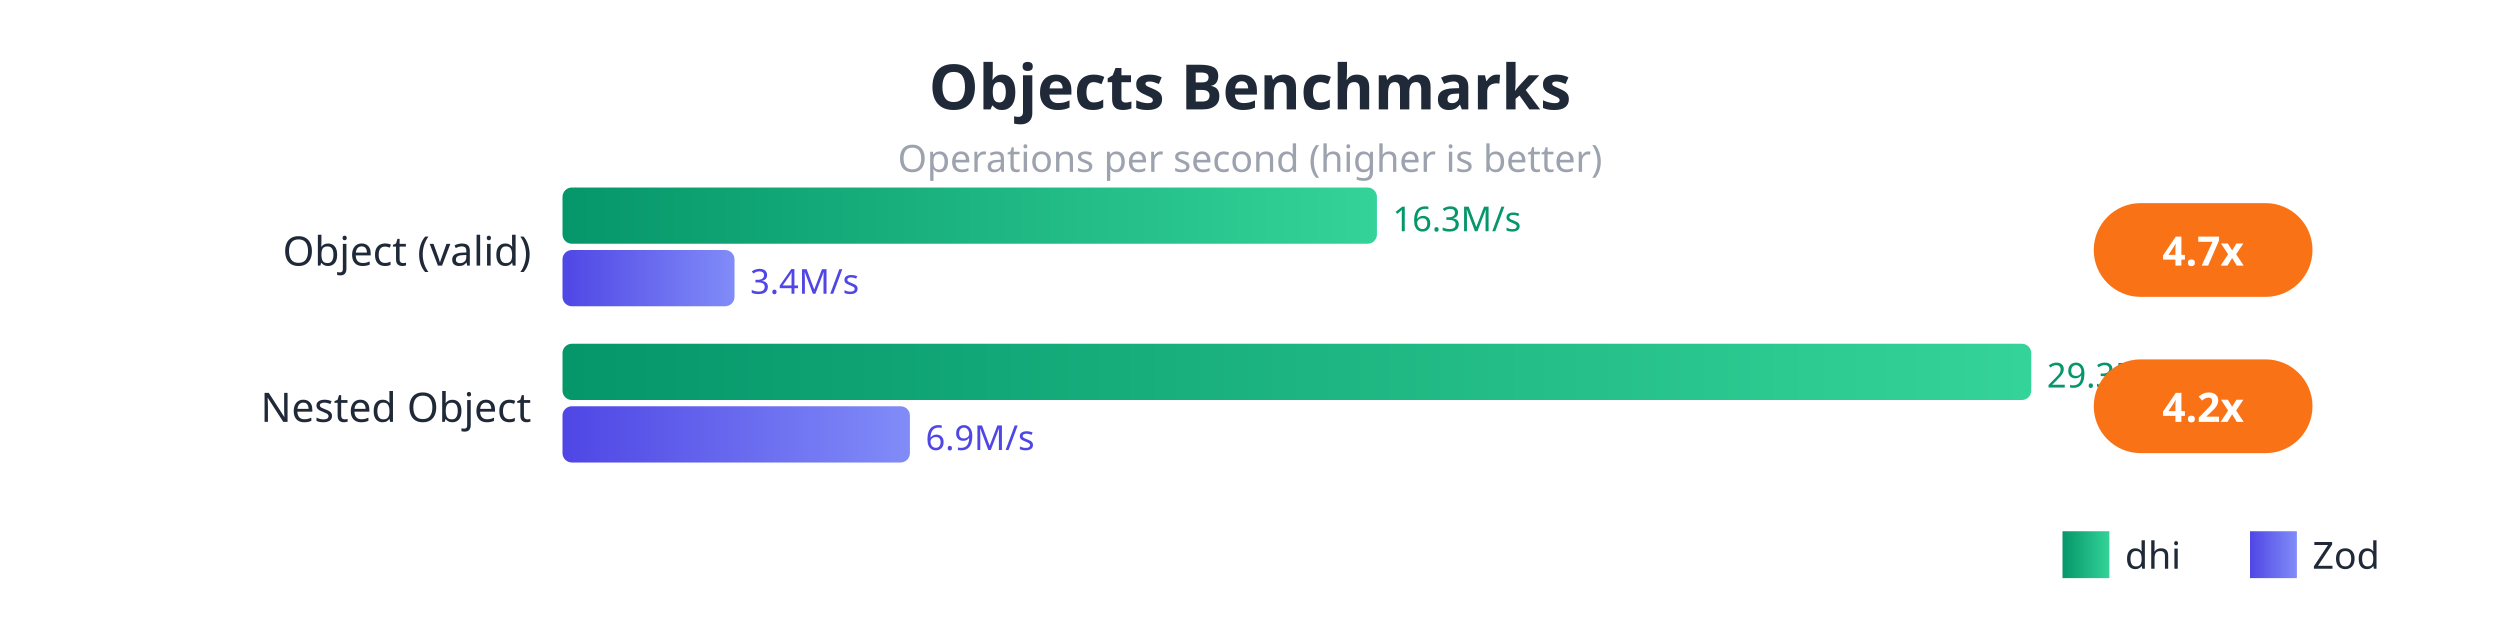
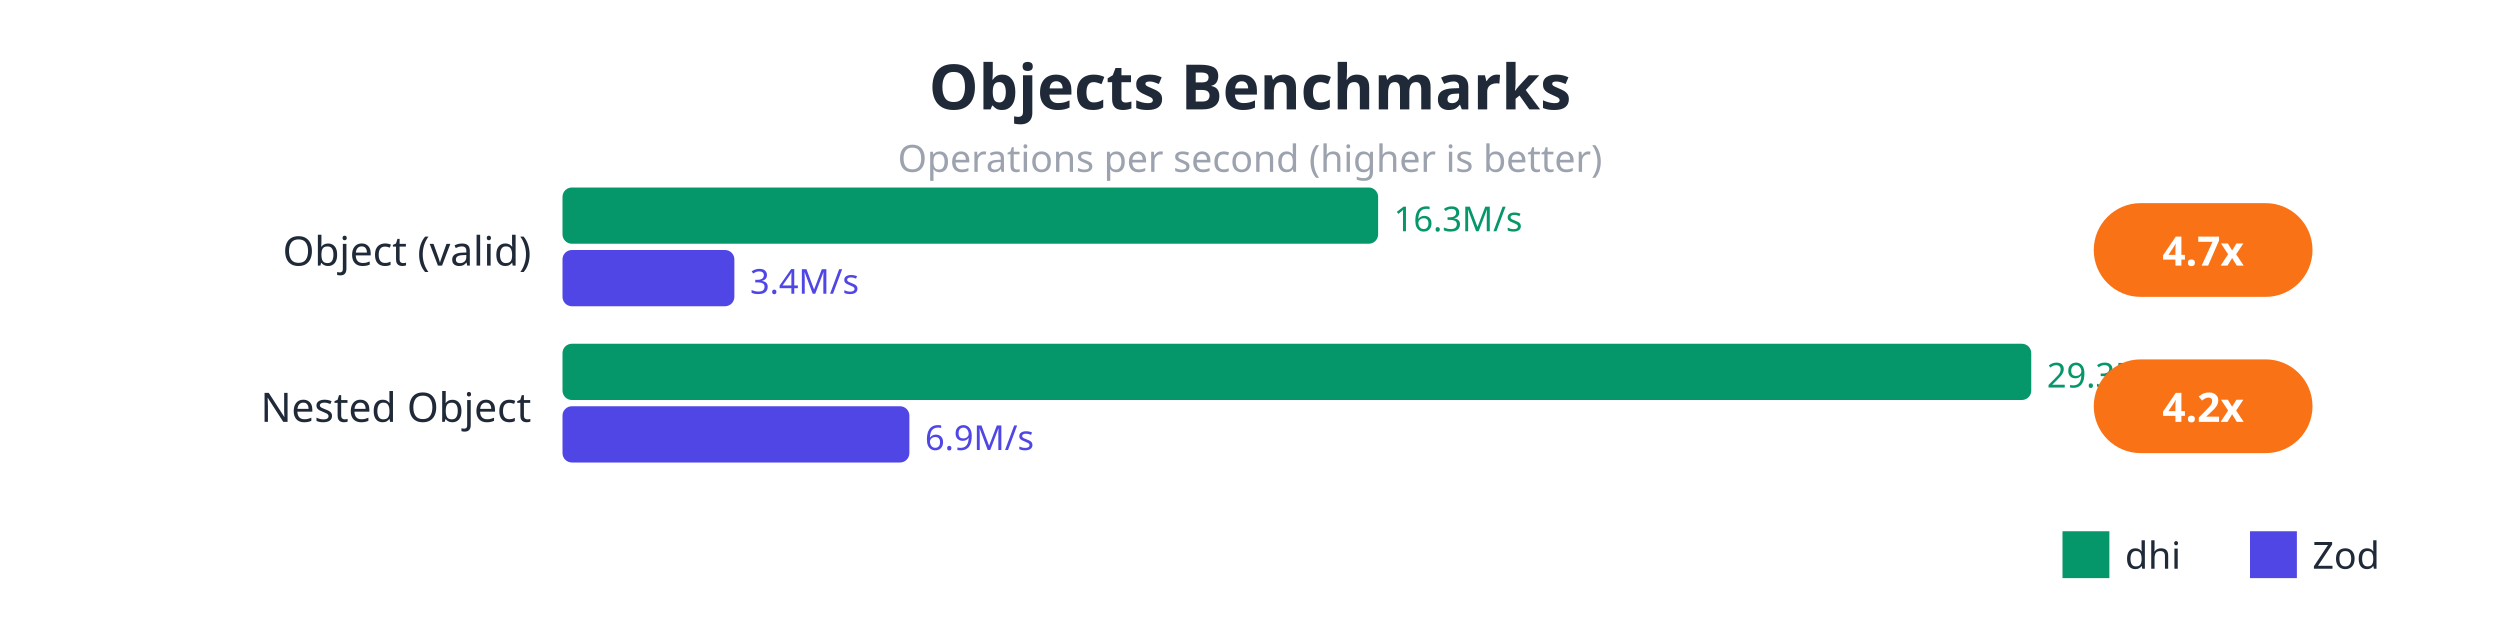
- <svg xmlns="http://www.w3.org/2000/svg" viewBox="0 0 800 200" style="font-family: system-ui, sans-serif;">
-   <defs>
-     <linearGradient id="dhiGrad" x1="0%" y1="0%" x2="100%" y2="0%">
-       <stop offset="0%" style="stop-color:#059669;stop-opacity:1" />
-       <stop offset="100%" style="stop-color:#34d399;stop-opacity:1" />
-     </linearGradient>
-     <linearGradient id="zodGrad" x1="0%" y1="0%" x2="100%" y2="0%">
-       <stop offset="0%" style="stop-color:#4f46e5;stop-opacity:1" />
-       <stop offset="100%" style="stop-color:#818cf8;stop-opacity:1" />
-     </linearGradient>
-   </defs>
+ <svg xmlns="http://www.w3.org/2000/svg" viewBox="0 0 800 200">
  <rect width="800" height="200" fill="#ffffff" />
-   <text x="400" y="35" fill="#1f2937" font-size="20" font-weight="bold" text-anchor="middle">Objects Benchmarks</text>
-   <text x="400" y="55" fill="#9ca3af" font-size="12" text-anchor="middle">Operations per second (higher is better)</text>
-   <text x="170" y="85" fill="#1f2937" font-size="13" text-anchor="end">Object (valid)</text>
-   <rect x="180" y="60" width="260.617" height="18" fill="url(#dhiGrad)" rx="3" />
-   <text x="445.617" y="74" fill="#059669" font-size="11">16.3M/s</text>
-   <rect x="180" y="80" width="55.049" height="18" fill="url(#zodGrad)" rx="3" />
-   <text x="240.049" y="94" fill="#4f46e5" font-size="11">3.4M/s</text>
+   <text x="400" y="35" fill="#1f2937" font-size="20" font-weight="bold" text-anchor="middle" font-family="sans-serif">Objects Benchmarks</text>
+   <text x="400" y="55" fill="#9ca3af" font-size="12" text-anchor="middle" font-family="sans-serif">Operations per second (higher is better)</text>
+   <text x="170" y="85" fill="#1f2937" font-size="13" text-anchor="end" font-family="sans-serif">Object (valid)</text>
+   <rect x="180" y="60" width="261" height="18" fill="#059669" rx="3" />
+   <text x="446" y="74" fill="#059669" font-size="11" font-family="sans-serif">16.3M/s</text>
+   <rect x="180" y="80" width="55" height="18" fill="#4f46e5" rx="3" />
+   <text x="240" y="94" fill="#4f46e5" font-size="11" font-family="sans-serif">3.4M/s</text>
  <rect x="670" y="65" width="70" height="30" fill="#f97316" rx="15" />
-   <text x="705" y="85" fill="white" font-size="13" font-weight="bold" text-anchor="middle">4.7x</text>
-   <text x="170" y="135" fill="#1f2937" font-size="13" text-anchor="end">Nested Object</text>
-   <rect x="180" y="110" width="470" height="18" fill="url(#dhiGrad)" rx="3" />
-   <text x="655" y="124" fill="#059669" font-size="11">29.3M/s</text>
-   <rect x="180" y="130" width="111.175" height="18" fill="url(#zodGrad)" rx="3" />
-   <text x="296.175" y="144" fill="#4f46e5" font-size="11">6.9M/s</text>
+   <text x="705" y="85" fill="white" font-size="13" font-weight="bold" text-anchor="middle" font-family="sans-serif">4.7x</text>
+   <text x="170" y="135" fill="#1f2937" font-size="13" text-anchor="end" font-family="sans-serif">Nested Object</text>
+   <rect x="180" y="110" width="470" height="18" fill="#059669" rx="3" />
+   <text x="655" y="124" fill="#059669" font-size="11" font-family="sans-serif">29.3M/s</text>
+   <rect x="180" y="130" width="111" height="18" fill="#4f46e5" rx="3" />
+   <text x="296" y="144" fill="#4f46e5" font-size="11" font-family="sans-serif">6.9M/s</text>
  <rect x="670" y="115" width="70" height="30" fill="#f97316" rx="15" />
-   <text x="705" y="135" fill="white" font-size="13" font-weight="bold" text-anchor="middle">4.2x</text>
-   <rect x="660" y="170" width="15" height="15" fill="url(#dhiGrad)" />
-   <text x="680" y="182" fill="#1f2937" font-size="12">dhi</text>
-   <rect x="720" y="170" width="15" height="15" fill="url(#zodGrad)" />
-   <text x="740" y="182" fill="#1f2937" font-size="12">Zod</text>
+   <text x="705" y="135" fill="white" font-size="13" font-weight="bold" text-anchor="middle" font-family="sans-serif">4.2x</text>
+   <rect x="660" y="170" width="15" height="15" fill="#059669" />
+   <text x="680" y="182" fill="#1f2937" font-size="12" font-family="sans-serif">dhi</text>
+   <rect x="720" y="170" width="15" height="15" fill="#4f46e5" />
+   <text x="740" y="182" fill="#1f2937" font-size="12" font-family="sans-serif">Zod</text>
</svg>
